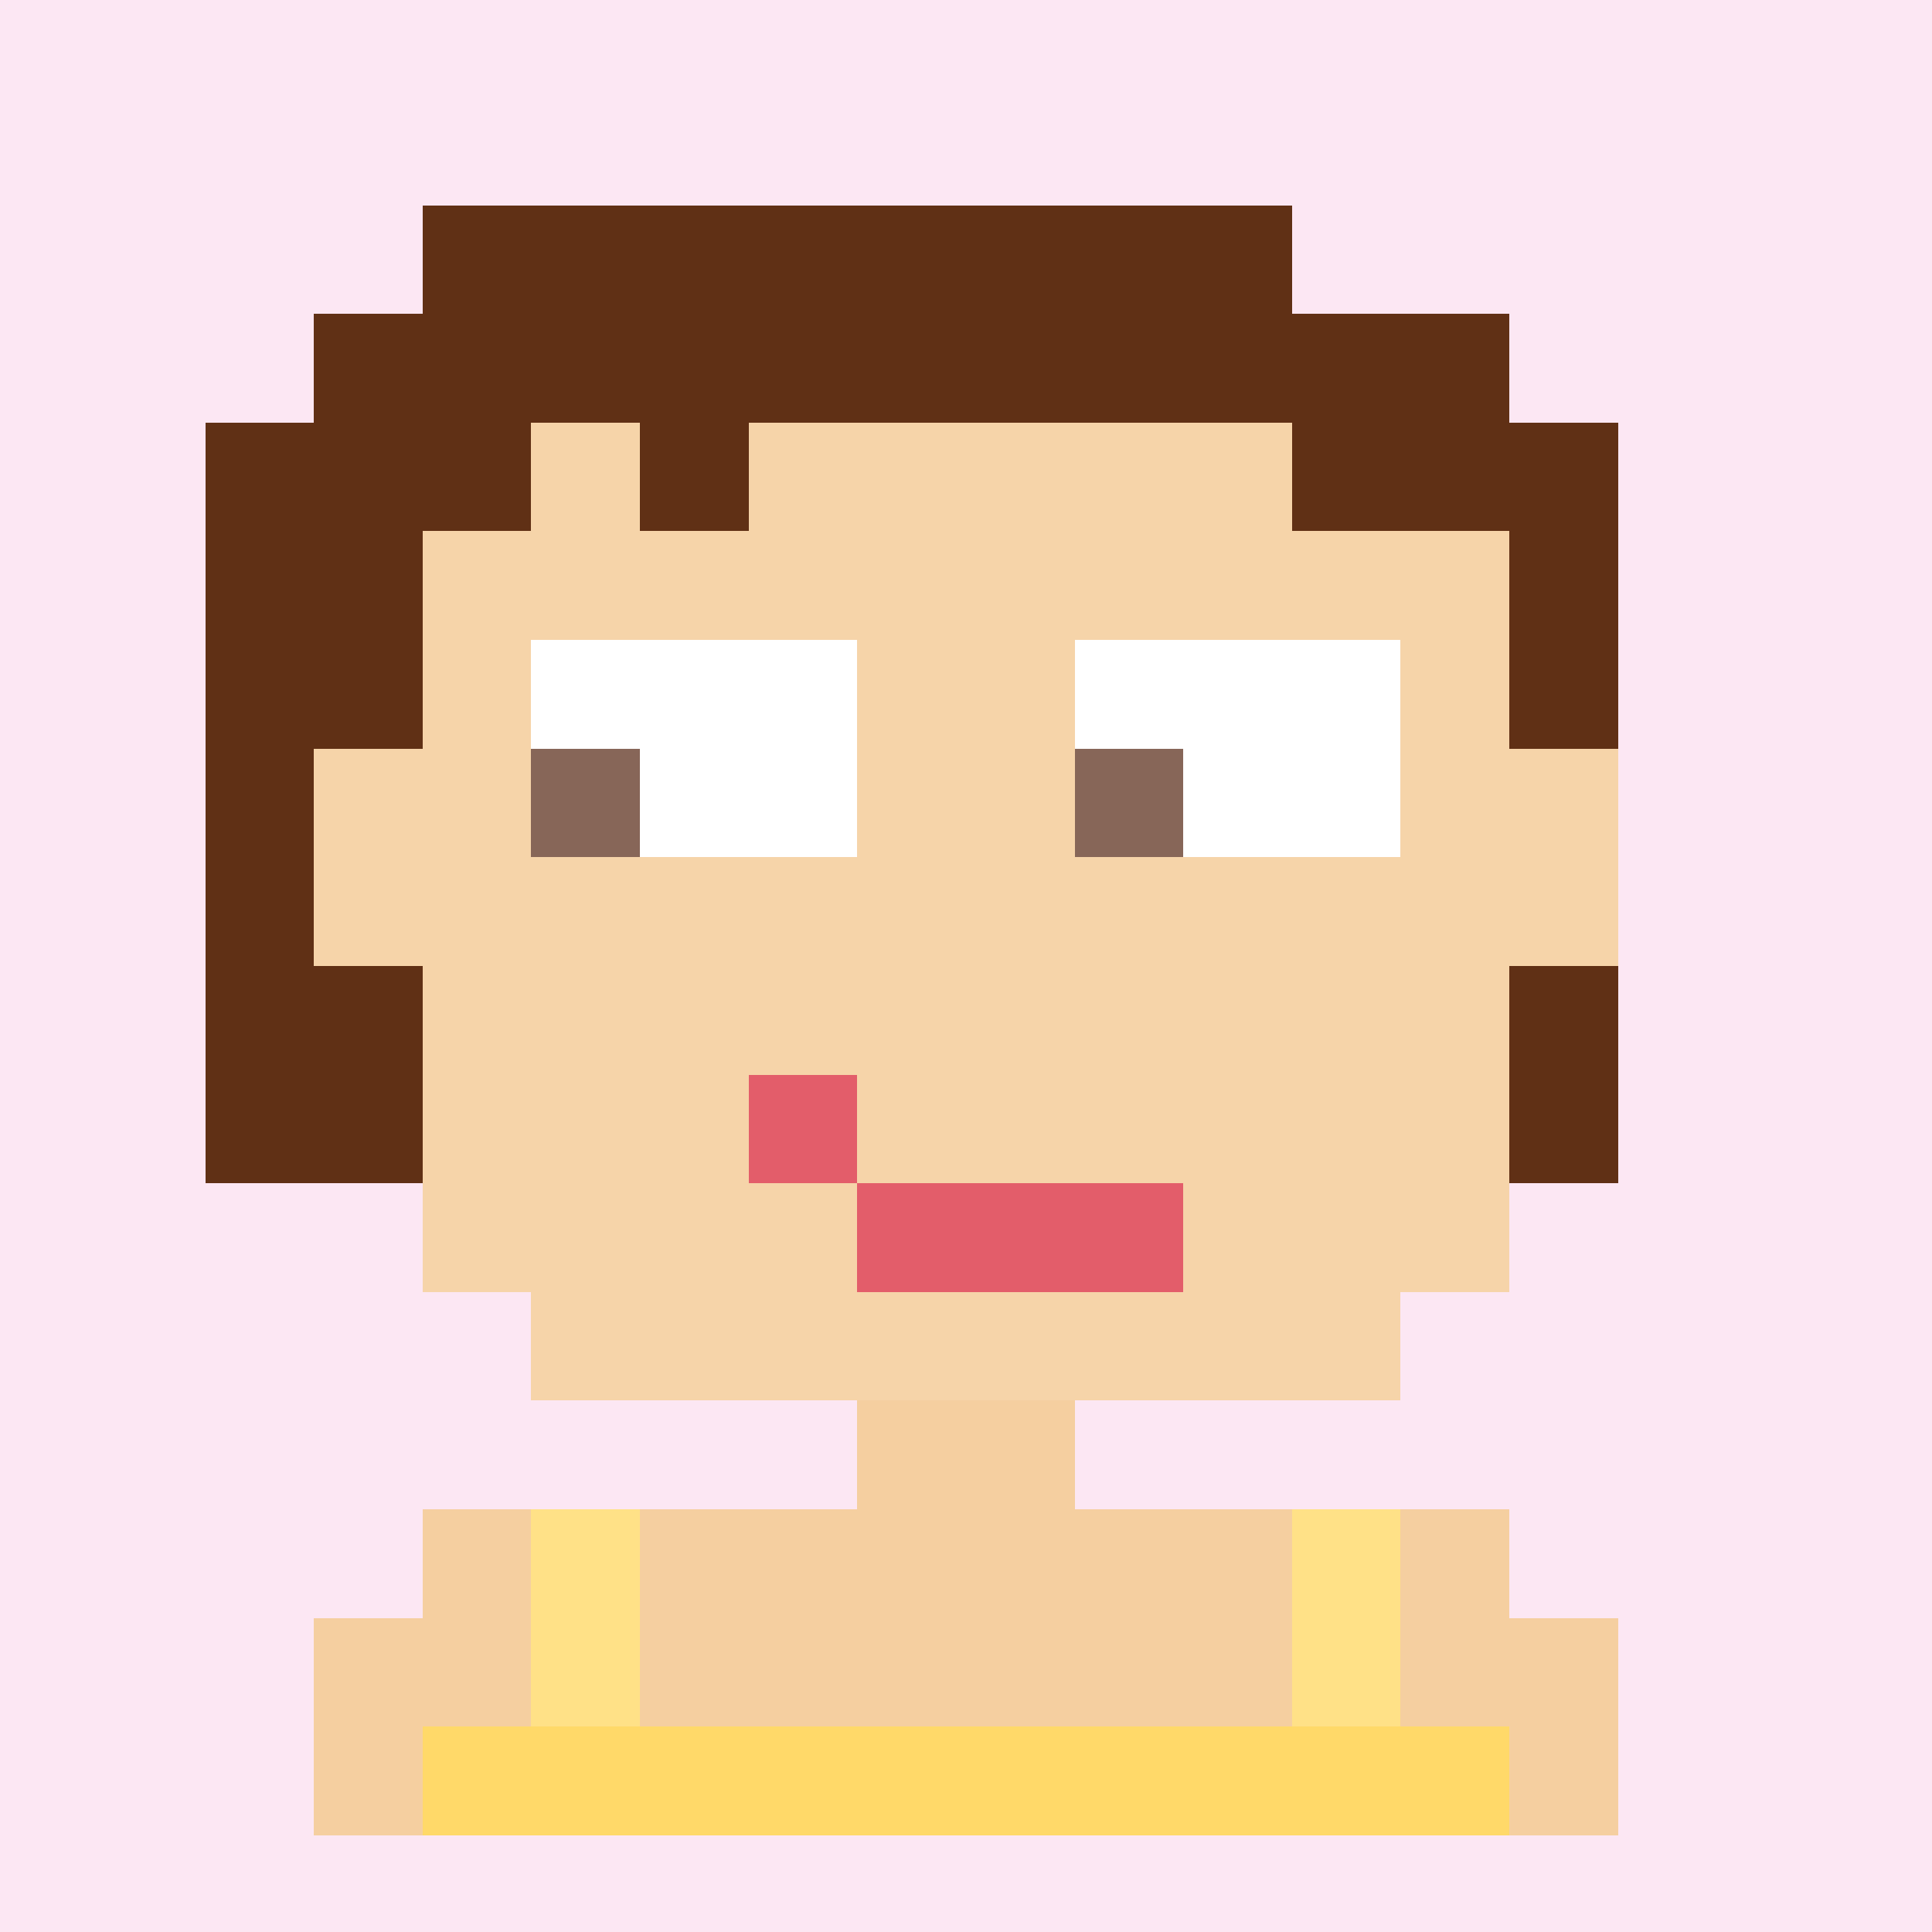
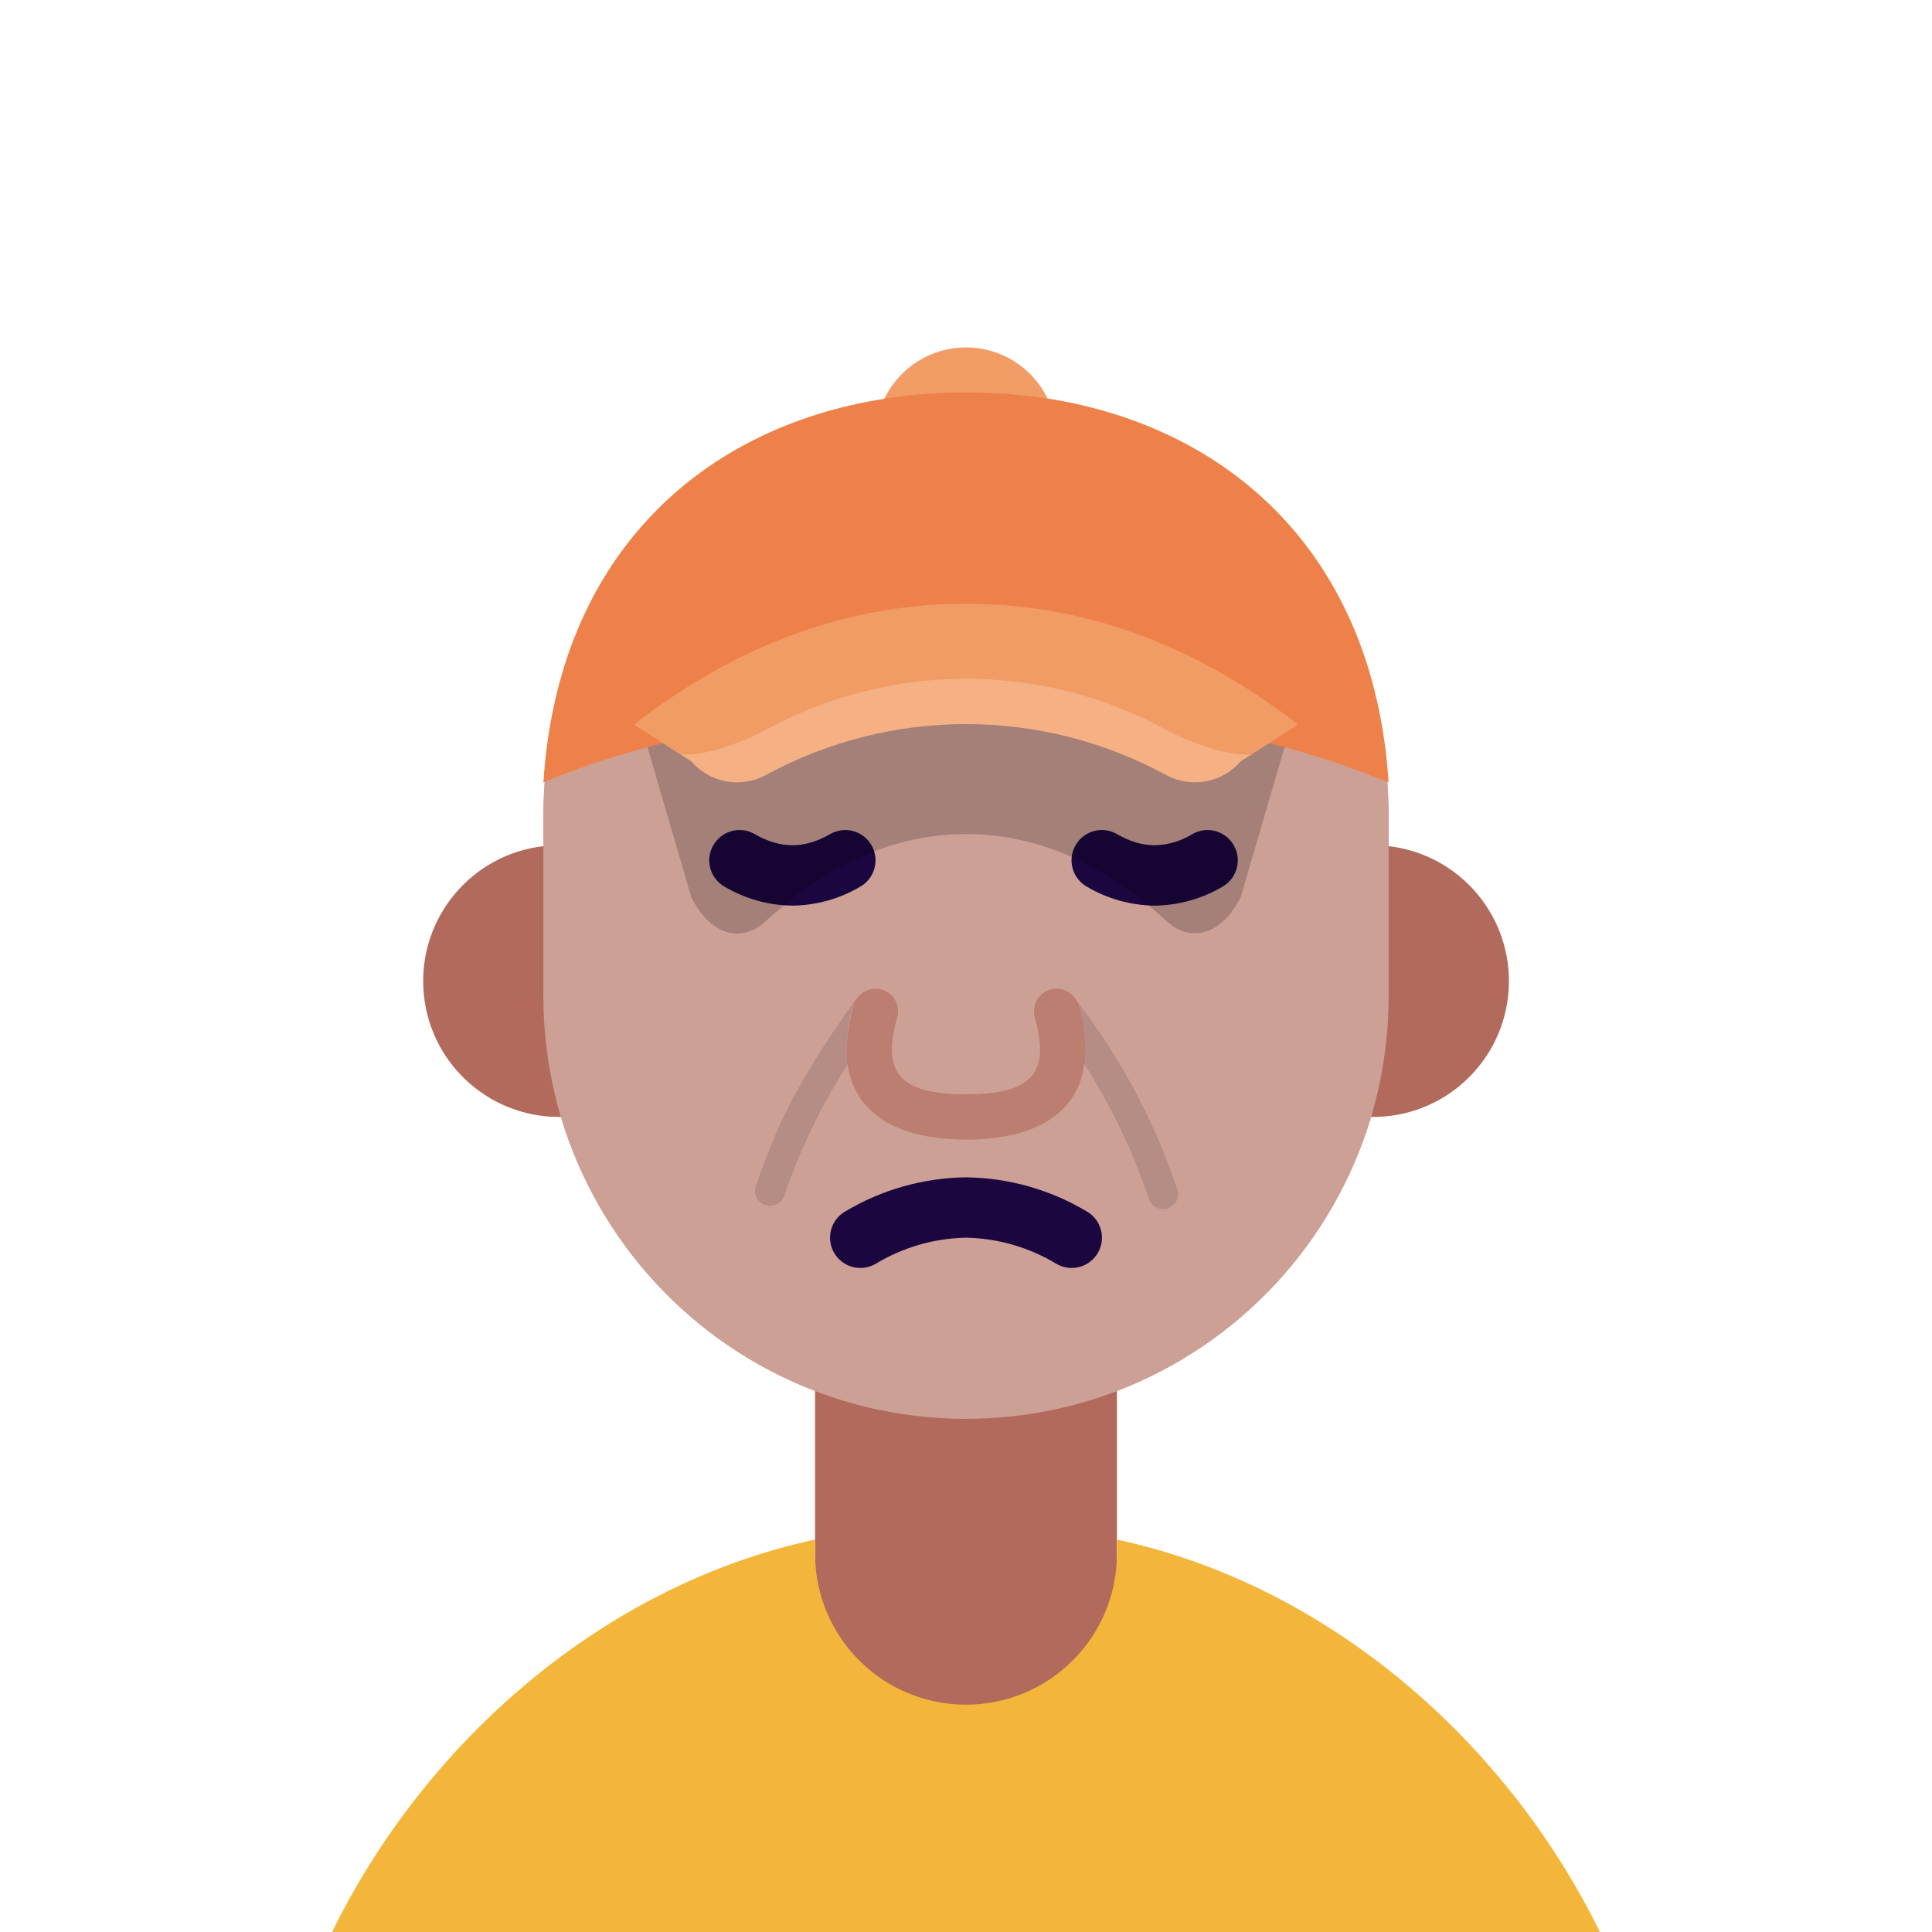
- <svg xmlns="http://www.w3.org/2000/svg" viewBox="0 0 16 16" fill="none" shape-rendering="crispEdges" width="128" height="128">
+ <svg xmlns="http://www.w3.org/2000/svg" viewBox="0 0 64 64" fill="none" shape-rendering="auto">
  <mask id="viewboxMask">
-     <rect width="16" height="16" rx="0" ry="0" x="0" y="0" fill="#fff" />
+     <rect width="64" height="64" rx="0" ry="0" x="0" y="0" fill="#fff" />
  </mask>
  <g mask="url(#viewboxMask)">
-     <rect fill="#fce7f3" width="16" height="16" x="0" y="0" />
-     <g transform="translate(0.8 0.8) scale(0.9)">
-       <path d="M4 2h8v1h1v3h1v2h-1v3h-1v1H9v1h4v1h1v2H2v-2h1v-1h4v-1H4v-1H3V8H2V6h1V3h1V2Z" fill="#f5cfa0" />
-       <path d="M4 2h8v1h1v3h1v2h-1v3h-1v1H4v-1H3V8H2V6h1V3h1V2Z" fill="#fff" fill-opacity=".1" />
-       <path d="M4 13h1v2h6v-2h1v2h1v1H3v-1h1v-2Z" fill="#ffd969" />
-       <path fill="#fff" fill-opacity=".2" d="M4 13h1v2H4zM11 13h1v2h-1z" />
-       <path fill="#fff" d="M4 5h3v2H4zM9 5h3v2H9z" />
-       <path fill="#876658" d="M9 6h1v1H9zM4 6h1v1H4z" />
-       <path d="M10 11v-1H7V9H6v1h1v1h3Z" fill="#e35d6a" />
-       <path d="M3 1h8v1h2v1h1v3h-1V4h-2V3H6v1H5V3H4v1H3v2H2v2h1v2H1V3h1V2h1V1ZM14 8h-1v2h1V8Z" fill="#603015" />
+     <rect fill="#ffffff" width="64" height="64" x="0" y="0" />
+     <path d="M37 46.08V52a5 5 0 0 1-10 0v-5.92A14.04 14.04 0 0 1 18.58 37h-.08a4.5 4.5 0 0 1-.5-8.97V27a14 14 0 1 1 28 0v1.03a4.5 4.5 0 0 1-.58 8.97A14.04 14.04 0 0 1 37 46.08Z" fill="#b16a5b" />
+     <mask id="personas-a" style="mask-type:luminance" maskUnits="userSpaceOnUse" x="14" y="13" width="36" height="44">
+       <path d="M37 46.08V52a5 5 0 0 1-10 0v-5.92A14.04 14.04 0 0 1 18.58 37h-.08a4.5 4.5 0 0 1-.5-8.97V27a14 14 0 1 1 28 0v1.03a4.5 4.5 0 0 1-.58 8.97A14.04 14.04 0 0 1 37 46.08Z" fill="#fff" />
+     </mask>
+     <g mask="url(#personas-a)">
+       <path d="M32 13a14 14 0 0 1 14 14v6a14 14 0 1 1-28 0v-6a14 14 0 0 1 14-14Z" fill="#fff" style="mix-blend-mode:overlay" opacity=".36" />
    </g>
+     <g transform="translate(20 24)">
+       <path d="M3.63 4A1 1 0 0 0 4 5.37 4.5 4.5 0 0 0 6.25 6a4.5 4.5 0 0 0 2.25-.63 1 1 0 0 0-1-1.74c-.43.25-.85.37-1.25.37S5.43 3.88 5 3.63A1 1 0 0 0 3.63 4ZM15.63 4A1 1 0 0 0 16 5.37a4.5 4.5 0 0 0 2.25.63 4.5 4.5 0 0 0 2.25-.63 1 1 0 0 0-1-1.74 2.5 2.5 0 0 1-1.25.37c-.4 0-.82-.12-1.25-.37a1 1 0 0 0-1.37.37Z" fill="#1B0640" />
+     </g>
+     <g transform="translate(2 2)">
+       <path opacity=".2" d="M30 17c3.88 0 7.55-.37 11 4.22l-1.9 6.5c-.61 1.22-1.64 1.55-2.46.79-2.1-1.92-4.3-2.88-6.64-2.88-2.33 0-4.55.96-6.64 2.89-.82.76-1.85.43-2.46-.8L19 21.22c3.45-4.6 7.12-4.22 11-4.22Z" fill="#000" />
+       <path d="M27.3 11.2a3 3 0 0 1 5.4 0c6.1.96 10.82 5.24 11.3 12.72a27.7 27.7 0 0 0-3.96-1.3l-.94.6a2 2 0 0 1-2.46.46 13.86 13.86 0 0 0-13.28 0 2 2 0 0 1-2.46-.46l-.94-.6c-1.4.35-2.72.78-3.96 1.3.48-7.48 5.2-11.76 11.3-12.71Z" fill="#F29C65" />
+       <path d="M19.96 22.62c-1.4.35-2.72.78-3.96 1.3C16.55 15.37 22.63 11 30 11s13.45 4.37 14 12.92a27.7 27.7 0 0 0-3.96-1.3L41 22c-3.45-2.67-7.12-4-11-4s-7.55 1.33-11 4l.96.62Z" fill="#000" style="mix-blend-mode:overlay" opacity=".28" />
+       <path d="m39.45 23-.35.22a2 2 0 0 1-2.46.46 13.86 13.86 0 0 0-13.28 0 2 2 0 0 1-2.46-.46l-.35-.23c.87.07 2.19-.47 2.81-.81a13.86 13.86 0 0 1 13.28 0c.62.34 1.94.88 2.8.81Z" fill="#fff" style="mix-blend-mode:lighten" opacity=".2" />
+     </g>
+     <g transform="translate(11 44)">
+       <path d="M16 7v.47a5 5 0 1 0 10 0V7c7.06 1.52 12.93 6.74 16 13H0C3.07 13.74 8.94 8.52 16 7Z" fill="#f3b63a" />
+     </g>
+     <g transform="translate(23 36)">
+       <path d="M5 4.13a1 1 0 1 0 1 1.74A6 6 0 0 1 9 5a6 6 0 0 1 3 .87 1 1 0 1 0 1-1.74A8 8 0 0 0 9 3a8 8 0 0 0-4 1.13Z" fill="#1B0640" />
+     </g>
+     <g transform="translate(24 28)">
+       <path opacity=".12" fill-rule="evenodd" clip-rule="evenodd" d="M11.72 5.3c.21.73.27 1.38.2 1.95a20.24 20.24 0 0 1 2.12 4.41.5.5 0 1 0 .94-.32 21.23 21.23 0 0 0-3.4-6.3c.07.07.11.16.14.25Zm-7.44 0a.75.75 0 0 1 .11-.24 28.75 28.75 0 0 0-2.07 3.22c-.48.89-.9 1.9-1.3 3.06a.5.5 0 0 0 .94.32 20.24 20.24 0 0 1 2.12-4.4 4.77 4.77 0 0 1 .19-1.97Z" fill="#000" />
+       <path d="M5.2 4.78a.75.75 0 0 0-.92.51c-.21.75-.27 1.4-.2 1.97.23 1.6 1.6 2.49 3.92 2.49 2.33 0 3.7-.89 3.92-2.5.07-.57.01-1.22-.2-1.96a.75.75 0 1 0-1.44.42c.52 1.83-.09 2.54-2.28 2.54-2.2 0-2.8-.71-2.28-2.54a.75.75 0 0 0-.51-.93Z" fill="#000" style="mix-blend-mode:overlay" opacity=".36" />
+     </g>
+     <g transform="translate(14 26)" />
  </g>
</svg>
